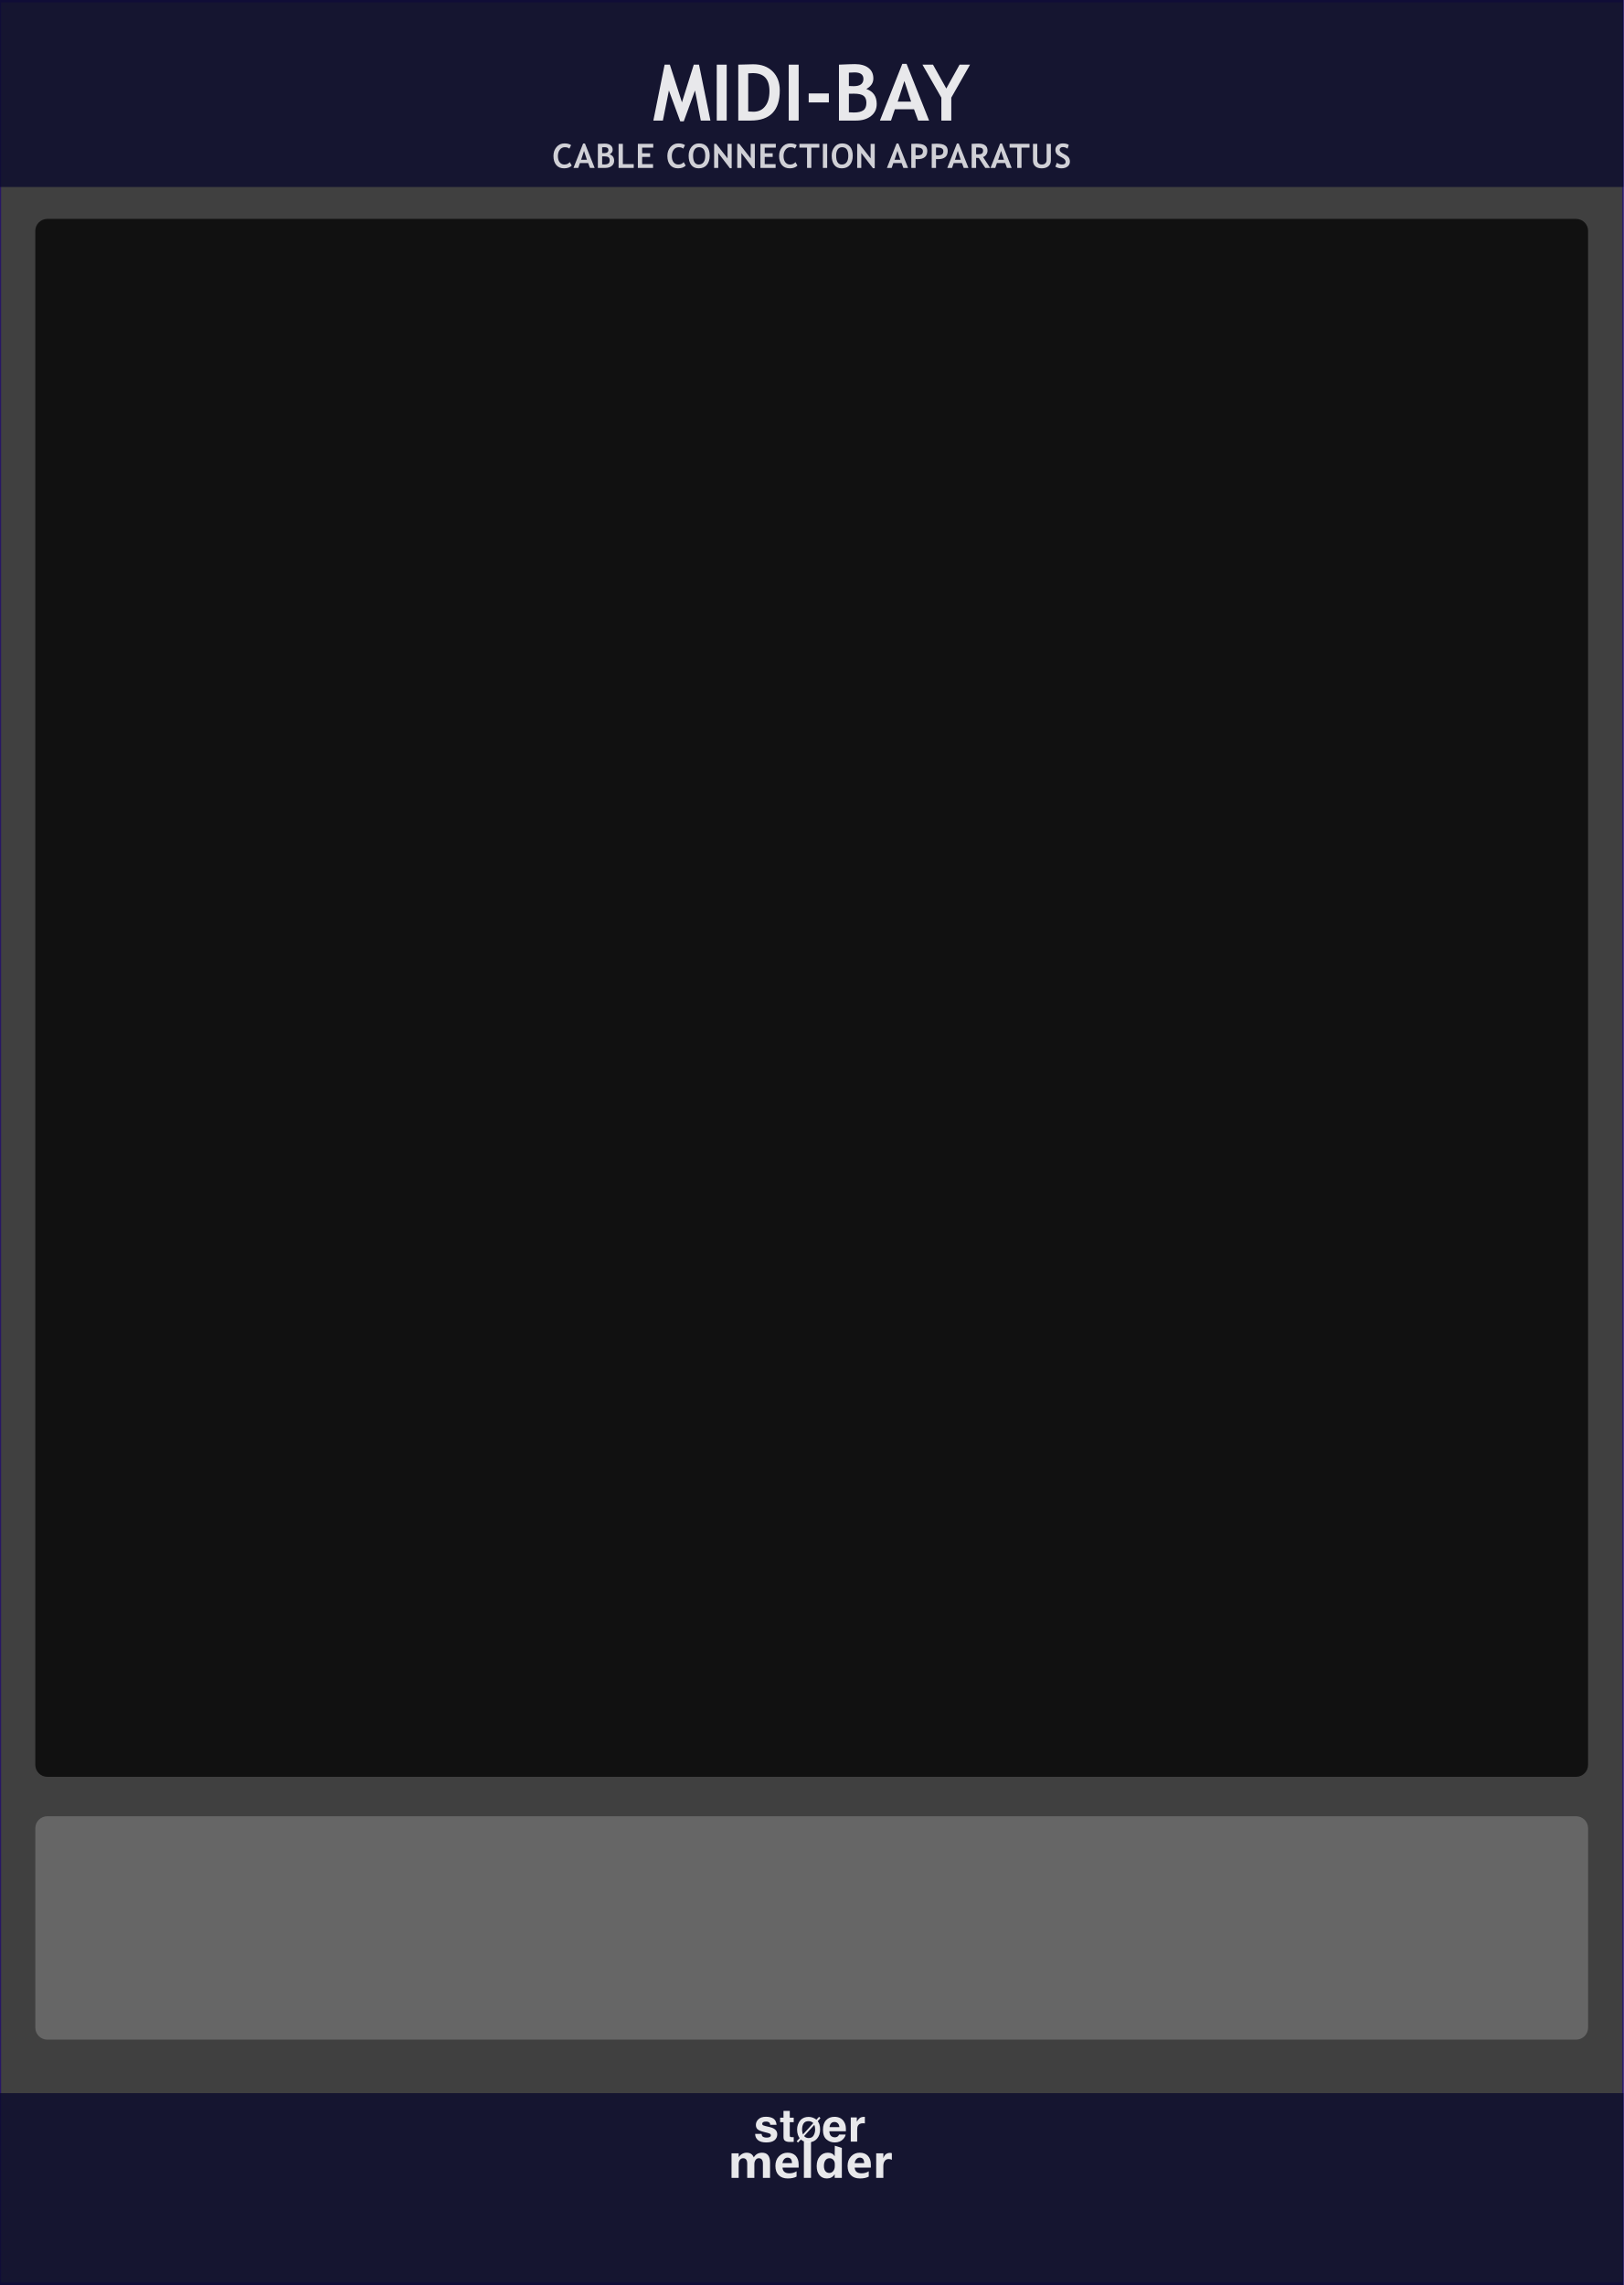
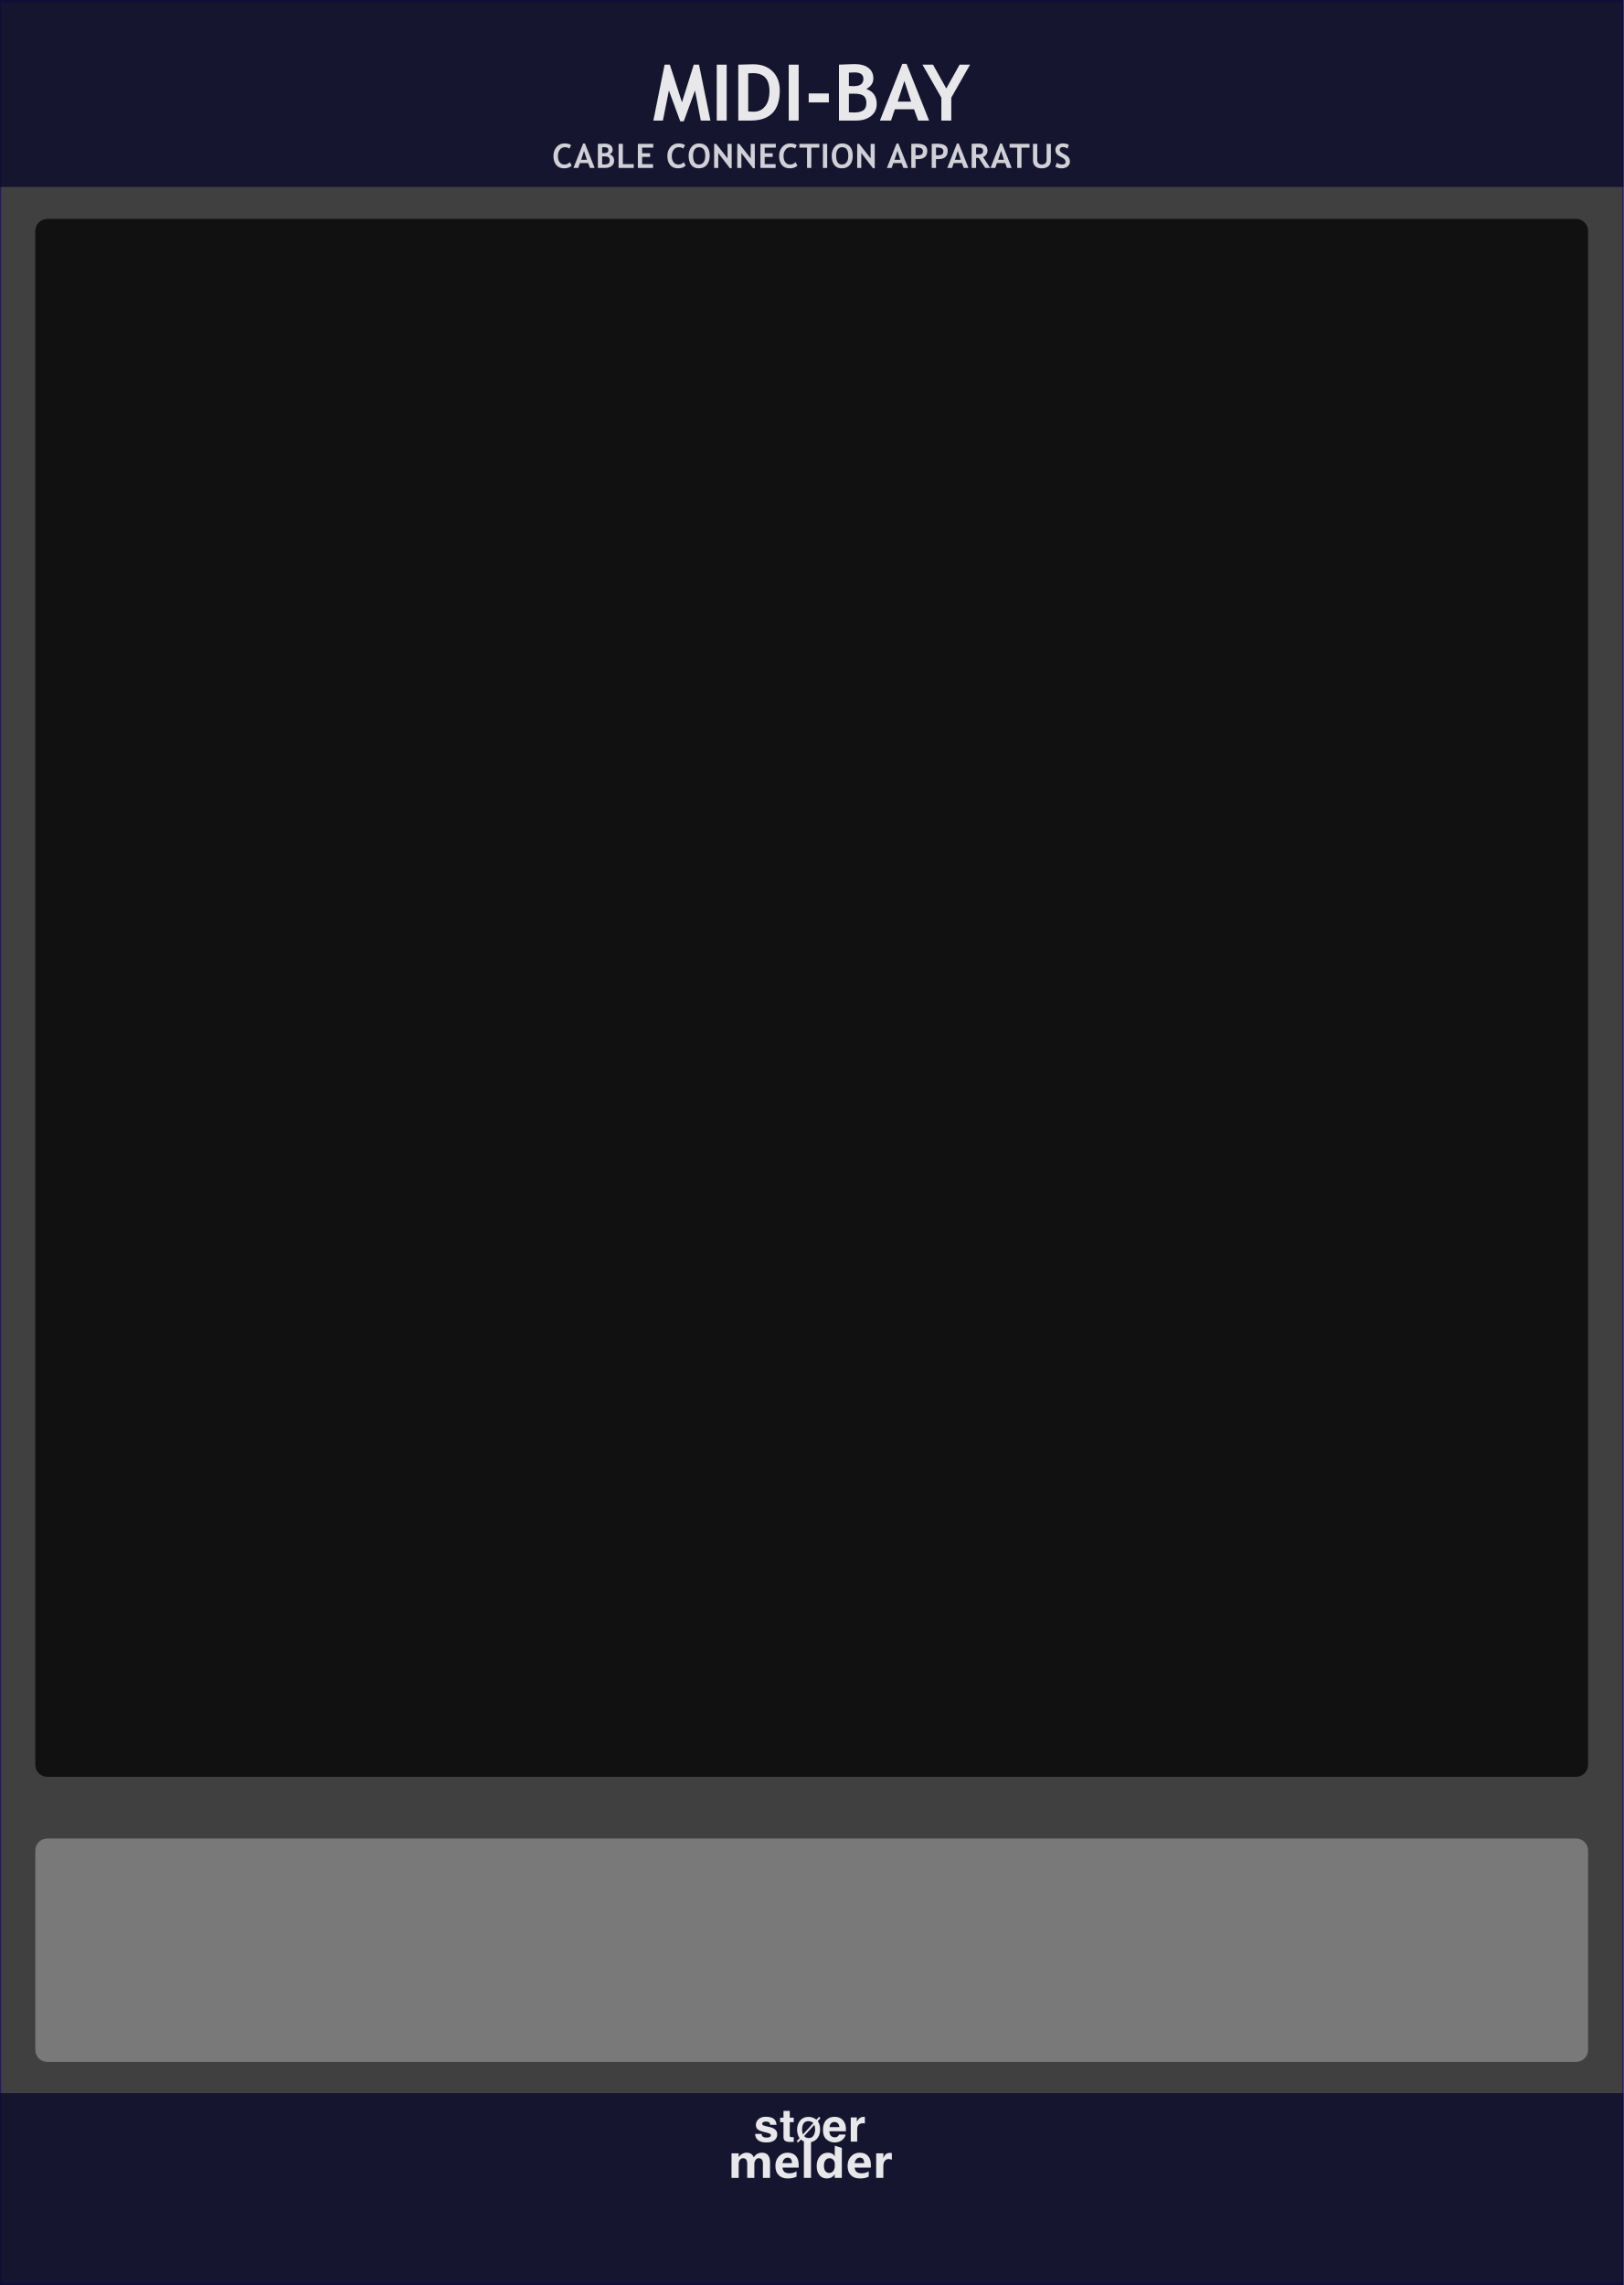
<svg xmlns="http://www.w3.org/2000/svg" width="100%" height="100%" viewBox="0 0 270 380" version="1.1" xml:space="preserve" style="fill-rule:evenodd;clip-rule:evenodd;stroke-linecap:round;stroke-linejoin:round;stroke-miterlimit:1.5;">
  <g id="panel" transform="matrix(0.834722,0,0,1.04324,-691.337,250.623)">
    <g transform="matrix(5.39101,0,0,0.958552,828.225,-240.235)">
      <rect x="0" y="0" width="60" height="380" style="fill:rgb(64,64,64);" />
    </g>
    <g transform="matrix(14.4423,0,0,25.5659,288.264,-292.473)">
      <rect x="37.388" y="2.043" width="22.397" height="14.247" style="fill:none;stroke:rgb(32,6,118);stroke-opacity:0.7;stroke-width:0.03px;" />
    </g>
    <g transform="matrix(1.91282,0,0,1.81823,885.674,-538.329)">
      <rect x="-30.034" y="347.456" width="169.102" height="16.91" style="fill:rgb(10,10,44);fill-opacity:0.8;" />
    </g>
    <g transform="matrix(1.91282,0,0,1.76292,885.674,-852.772)">
      <rect x="-30.034" y="347.456" width="169.102" height="16.91" style="fill:rgb(10,10,44);fill-opacity:0.8;" />
    </g>
    <g transform="matrix(1.198,0,0,0.958552,952.646,-221.017)">
      <g transform="matrix(13,0,0,13,4.67886,0)">
        <path d="M0.74,0L0.617,0L0.543,-0.385L0.399,0.01L0.354,0.01L0.209,-0.385L0.132,0L0.01,0L0.154,-0.715L0.221,-0.715L0.376,-0.233L0.527,-0.715L0.594,-0.715L0.74,0Z" style="fill:white;fill-opacity:0.9;fill-rule:nonzero;" />
      </g>
      <g transform="matrix(13,0,0,13,14.3654,0)">
        <rect x="0.076" y="-0.715" width="0.127" height="0.715" style="fill:white;fill-opacity:0.9;fill-rule:nonzero;" />
      </g>
      <g transform="matrix(13,0,0,13,17.9835,0)">
        <path d="M0.232,-0L0.073,-0L0.073,-0.715C0.174,-0.718 0.238,-0.72 0.264,-0.72C0.368,-0.72 0.451,-0.69 0.512,-0.629C0.573,-0.568 0.604,-0.487 0.604,-0.386C0.604,-0.129 0.48,-0 0.232,-0ZM0.2,-0.604L0.2,-0.116C0.221,-0.114 0.243,-0.113 0.267,-0.113C0.331,-0.113 0.381,-0.136 0.417,-0.183C0.454,-0.229 0.472,-0.294 0.472,-0.378C0.472,-0.531 0.401,-0.607 0.258,-0.607C0.245,-0.607 0.225,-0.606 0.2,-0.604Z" style="fill:white;fill-opacity:0.9;fill-rule:nonzero;" />
      </g>
      <g transform="matrix(13,0,0,13,26.3371,0)">
        <rect x="0.076" y="-0.715" width="0.127" height="0.715" style="fill:white;fill-opacity:0.9;fill-rule:nonzero;" />
      </g>
      <g transform="matrix(13,0,0,13,29.9552,0)">
        <rect x="0.053" y="-0.347" width="0.258" height="0.115" style="fill:white;fill-opacity:0.9;fill-rule:nonzero;" />
      </g>
      <g transform="matrix(13,0,0,13,34.7287,0)">
        <path d="M0.292,-0L0.073,-0L0.073,-0.715C0.17,-0.719 0.237,-0.722 0.276,-0.722C0.35,-0.722 0.408,-0.706 0.45,-0.674C0.492,-0.642 0.513,-0.597 0.513,-0.538C0.513,-0.481 0.483,-0.437 0.423,-0.404C0.512,-0.373 0.556,-0.309 0.556,-0.212C0.556,-0.147 0.532,-0.096 0.482,-0.057C0.433,-0.019 0.37,-0 0.292,-0ZM0.2,-0.613L0.2,-0.442C0.22,-0.441 0.24,-0.44 0.262,-0.44C0.344,-0.44 0.386,-0.471 0.386,-0.533C0.386,-0.588 0.348,-0.616 0.273,-0.616C0.253,-0.616 0.229,-0.615 0.2,-0.613ZM0.2,-0.343L0.2,-0.106C0.226,-0.104 0.247,-0.103 0.263,-0.103C0.319,-0.103 0.36,-0.113 0.386,-0.132C0.412,-0.151 0.424,-0.183 0.424,-0.228C0.424,-0.268 0.412,-0.298 0.389,-0.316C0.365,-0.335 0.323,-0.344 0.264,-0.344C0.252,-0.344 0.23,-0.344 0.2,-0.343Z" style="fill:white;fill-opacity:0.9;fill-rule:nonzero;" />
      </g>
      <g transform="matrix(13,0,0,13,42.4665,0)">
        <path d="M0.491,-0L0.438,-0.145L0.193,-0.145L0.144,-0L0.002,-0L0.288,-0.725L0.343,-0.725L0.631,-0L0.491,-0ZM0.315,-0.506L0.229,-0.242L0.401,-0.242L0.315,-0.506Z" style="fill:white;fill-opacity:0.9;fill-rule:nonzero;" />
      </g>
      <g transform="matrix(13,0,0,13,49.5378,0)">
        <path d="M0.371,-0.293L0.371,-0L0.244,-0L0.244,-0.293L0.002,-0.715L0.137,-0.715L0.307,-0.41L0.477,-0.715L0.611,-0.715L0.371,-0.293Z" style="fill:white;fill-opacity:0.9;fill-rule:nonzero;" />
      </g>
    </g>
    <g transform="matrix(0.840359,0,0,0.840359,157.921,16.2108)">
      <g transform="matrix(1.198,0,0,0.958552,893.633,-224.914)">
        <g transform="matrix(9,0,0,9,64.0056,347.267)">
          <path d="M0.919,-0L0.762,-0L0.762,-0.308C0.762,-0.391 0.732,-0.432 0.671,-0.432C0.643,-0.432 0.62,-0.42 0.602,-0.395C0.583,-0.369 0.574,-0.339 0.574,-0.303L0.574,-0L0.417,-0L0.417,-0.312C0.417,-0.392 0.387,-0.432 0.327,-0.432C0.298,-0.432 0.274,-0.42 0.256,-0.396C0.238,-0.372 0.229,-0.341 0.229,-0.301L0.229,-0L0.072,-0L0.072,-0.54L0.229,-0.54L0.229,-0.456L0.231,-0.456C0.25,-0.486 0.275,-0.51 0.307,-0.528C0.338,-0.545 0.371,-0.553 0.405,-0.553C0.481,-0.553 0.533,-0.519 0.561,-0.451C0.603,-0.519 0.663,-0.553 0.743,-0.553C0.86,-0.553 0.919,-0.481 0.919,-0.335L0.919,-0Z" style="fill:white;fill-opacity:0.9;fill-rule:nonzero;" />
        </g>
        <g transform="matrix(9,0,0,9,72.978,347.267)">
          <path d="M0.551,-0.226L0.196,-0.226C0.201,-0.142 0.252,-0.1 0.347,-0.1C0.407,-0.1 0.459,-0.115 0.505,-0.144L0.505,-0.028C0.456,-0.001 0.391,0.013 0.312,0.013C0.226,0.013 0.159,-0.011 0.111,-0.06C0.063,-0.108 0.04,-0.176 0.04,-0.262C0.04,-0.348 0.065,-0.419 0.116,-0.472C0.167,-0.526 0.23,-0.553 0.307,-0.553C0.384,-0.553 0.443,-0.53 0.487,-0.484C0.53,-0.437 0.551,-0.374 0.551,-0.292L0.551,-0.226ZM0.404,-0.324C0.404,-0.405 0.372,-0.445 0.306,-0.445C0.279,-0.445 0.255,-0.434 0.234,-0.412C0.214,-0.39 0.201,-0.361 0.195,-0.324L0.404,-0.324Z" style="fill:white;fill-opacity:0.9;fill-rule:nonzero;" />
        </g>
        <g transform="matrix(9,0,0,9,78.3513,347.267)">
          <rect x="0.069" y="-0.799" width="0.157" height="0.799" style="fill:white;fill-opacity:0.9;fill-rule:nonzero;" />
        </g>
        <g transform="matrix(9,0,0,9,81.1494,347.267)">
          <path d="M0.593,-0L0.436,-0L0.436,-0.076L0.433,-0.076C0.395,-0.017 0.339,0.013 0.264,0.013C0.195,0.013 0.141,-0.011 0.1,-0.06C0.06,-0.108 0.04,-0.174 0.04,-0.258C0.04,-0.346 0.062,-0.418 0.108,-0.472C0.153,-0.526 0.212,-0.553 0.286,-0.553C0.356,-0.553 0.405,-0.528 0.433,-0.477L0.436,-0.477L0.438,-0.707L0.593,-0.658L0.593,-0ZM0.438,-0.306C0.438,-0.342 0.427,-0.372 0.405,-0.396C0.383,-0.42 0.356,-0.432 0.323,-0.432C0.284,-0.432 0.254,-0.417 0.232,-0.386C0.21,-0.356 0.199,-0.315 0.199,-0.263C0.199,-0.213 0.21,-0.175 0.231,-0.148C0.252,-0.121 0.281,-0.108 0.318,-0.108C0.353,-0.108 0.382,-0.122 0.404,-0.15C0.427,-0.179 0.438,-0.215 0.438,-0.261L0.438,-0.306Z" style="fill:white;fill-opacity:0.9;fill-rule:nonzero;" />
        </g>
        <g transform="matrix(9,0,0,9,87.2654,347.267)">
          <path d="M0.551,-0.226L0.196,-0.226C0.201,-0.142 0.252,-0.1 0.347,-0.1C0.407,-0.1 0.459,-0.115 0.505,-0.144L0.505,-0.028C0.456,-0.001 0.391,0.013 0.312,0.013C0.226,0.013 0.159,-0.011 0.111,-0.06C0.063,-0.108 0.04,-0.176 0.04,-0.262C0.04,-0.348 0.065,-0.419 0.116,-0.472C0.167,-0.526 0.23,-0.553 0.307,-0.553C0.384,-0.553 0.443,-0.53 0.487,-0.484C0.53,-0.437 0.551,-0.374 0.551,-0.292L0.551,-0.226ZM0.404,-0.324C0.404,-0.405 0.372,-0.445 0.306,-0.445C0.279,-0.445 0.255,-0.434 0.234,-0.412C0.214,-0.39 0.201,-0.361 0.195,-0.324L0.404,-0.324Z" style="fill:white;fill-opacity:0.9;fill-rule:nonzero;" />
        </g>
        <g transform="matrix(9,0,0,9,92.6386,347.267)">
          <path d="M0.416,-0.397C0.397,-0.408 0.374,-0.414 0.346,-0.414C0.31,-0.414 0.282,-0.4 0.261,-0.373C0.24,-0.345 0.229,-0.308 0.229,-0.26L0.229,-0L0.072,-0L0.072,-0.54L0.229,-0.54L0.229,-0.438L0.231,-0.438C0.257,-0.512 0.305,-0.549 0.374,-0.549C0.392,-0.549 0.406,-0.547 0.416,-0.543L0.416,-0.397Z" style="fill:white;fill-opacity:0.9;fill-rule:nonzero;" />
        </g>
      </g>
      <g transform="matrix(1.198,0,0,0.958552,893.495,-231.786)">
        <g transform="matrix(9,0,0,9,69.1554,347.267)">
          <path d="M0.432,-0.508C0.473,-0.481 0.497,-0.435 0.503,-0.37L0.364,-0.37C0.362,-0.388 0.357,-0.402 0.349,-0.413C0.334,-0.431 0.308,-0.441 0.271,-0.441C0.241,-0.441 0.219,-0.436 0.206,-0.427C0.193,-0.417 0.187,-0.406 0.187,-0.394C0.187,-0.378 0.194,-0.366 0.208,-0.359C0.221,-0.351 0.27,-0.339 0.353,-0.32C0.408,-0.307 0.449,-0.288 0.477,-0.261C0.504,-0.235 0.518,-0.201 0.518,-0.161C0.518,-0.108 0.498,-0.065 0.459,-0.032C0.42,0.001 0.359,0.018 0.277,0.018C0.194,0.018 0.132,0 0.092,-0.035C0.052,-0.07 0.032,-0.115 0.032,-0.17L0.173,-0.17C0.176,-0.145 0.183,-0.128 0.192,-0.117C0.21,-0.099 0.242,-0.089 0.288,-0.089C0.315,-0.089 0.337,-0.093 0.353,-0.102C0.369,-0.11 0.377,-0.122 0.377,-0.138C0.377,-0.154 0.371,-0.166 0.358,-0.174C0.345,-0.182 0.297,-0.196 0.213,-0.216C0.153,-0.231 0.11,-0.25 0.085,-0.272C0.061,-0.294 0.048,-0.326 0.048,-0.368C0.048,-0.417 0.068,-0.459 0.106,-0.494C0.145,-0.53 0.199,-0.547 0.269,-0.547C0.335,-0.547 0.39,-0.534 0.432,-0.508Z" style="fill:white;fill-opacity:0.9;fill-rule:nonzero;" />
        </g>
        <g transform="matrix(9,0,0,9,74.2958,347.267)">
          <path d="M0.309,-0.099L0.309,0.005L0.243,0.007C0.177,0.01 0.132,-0.002 0.108,-0.027C0.092,-0.043 0.084,-0.067 0.084,-0.101L0.084,-0.428L0.01,-0.428L0.01,-0.527L0.084,-0.527L0.084,-0.676L0.222,-0.676L0.222,-0.527L0.309,-0.527L0.309,-0.428L0.222,-0.428L0.222,-0.147C0.222,-0.125 0.225,-0.112 0.23,-0.106C0.236,-0.101 0.253,-0.098 0.281,-0.098C0.285,-0.098 0.29,-0.098 0.295,-0.098C0.299,-0.099 0.304,-0.099 0.309,-0.099Z" style="fill:white;fill-opacity:0.9;fill-rule:nonzero;" />
        </g>
        <g transform="matrix(6.6,0,0,6.6,77.4278,347.267)">
          <path d="M0.393,-0.742C0.436,-0.742 0.477,-0.735 0.518,-0.72C0.559,-0.706 0.595,-0.685 0.627,-0.658L0.707,-0.745L0.749,-0.706L0.667,-0.614C0.685,-0.592 0.701,-0.561 0.716,-0.521C0.731,-0.479 0.738,-0.426 0.738,-0.361C0.738,-0.248 0.706,-0.156 0.642,-0.085C0.579,-0.015 0.496,0.02 0.393,0.02C0.353,0.02 0.314,0.014 0.274,0.002C0.235,-0.01 0.197,-0.032 0.162,-0.063L0.076,0.028L0.035,-0.011L0.124,-0.104C0.105,-0.129 0.088,-0.161 0.074,-0.2C0.057,-0.246 0.048,-0.3 0.048,-0.361C0.048,-0.473 0.084,-0.57 0.155,-0.651C0.216,-0.711 0.295,-0.742 0.393,-0.742ZM0.207,-0.273C0.21,-0.257 0.216,-0.238 0.224,-0.215L0.533,-0.555C0.521,-0.57 0.503,-0.584 0.48,-0.595C0.457,-0.608 0.428,-0.614 0.393,-0.614C0.323,-0.614 0.273,-0.591 0.243,-0.545C0.213,-0.499 0.198,-0.438 0.198,-0.361C0.198,-0.329 0.201,-0.3 0.207,-0.273ZM0.321,-0.121C0.344,-0.112 0.368,-0.107 0.393,-0.107C0.463,-0.107 0.513,-0.134 0.543,-0.186C0.574,-0.238 0.589,-0.297 0.589,-0.361C0.589,-0.382 0.588,-0.403 0.585,-0.423C0.581,-0.454 0.574,-0.481 0.564,-0.503L0.258,-0.167C0.277,-0.145 0.298,-0.13 0.321,-0.121Z" style="fill:white;fill-opacity:0.9;fill-rule:nonzero;" />
        </g>
        <g transform="matrix(9,0,0,9,82.6605,347.267)">
          <path d="M0.521,-0.156C0.517,-0.125 0.5,-0.093 0.471,-0.06C0.426,-0.008 0.362,0.018 0.28,0.018C0.212,0.018 0.152,-0.004 0.101,-0.048C0.049,-0.091 0.023,-0.162 0.023,-0.261C0.023,-0.353 0.046,-0.424 0.093,-0.473C0.14,-0.522 0.2,-0.546 0.275,-0.546C0.319,-0.546 0.359,-0.538 0.395,-0.521C0.43,-0.505 0.459,-0.479 0.482,-0.443C0.503,-0.411 0.517,-0.375 0.523,-0.333C0.527,-0.309 0.528,-0.273 0.527,-0.228L0.163,-0.228C0.165,-0.174 0.182,-0.137 0.213,-0.115C0.233,-0.102 0.256,-0.095 0.283,-0.095C0.311,-0.095 0.335,-0.103 0.353,-0.12C0.362,-0.128 0.371,-0.141 0.378,-0.156L0.521,-0.156ZM0.383,-0.319C0.381,-0.356 0.369,-0.384 0.349,-0.403C0.329,-0.422 0.305,-0.432 0.275,-0.432C0.243,-0.432 0.218,-0.422 0.2,-0.401C0.182,-0.381 0.171,-0.354 0.167,-0.319L0.383,-0.319Z" style="fill:white;fill-opacity:0.9;fill-rule:nonzero;" />
        </g>
        <g transform="matrix(9,0,0,9,87.8009,347.267)">
          <path d="M0.333,-0.404C0.277,-0.404 0.239,-0.386 0.22,-0.349C0.209,-0.329 0.204,-0.297 0.204,-0.254L0.204,-0L0.063,-0L0.063,-0.532L0.196,-0.532L0.196,-0.439C0.218,-0.475 0.236,-0.499 0.252,-0.512C0.278,-0.534 0.312,-0.545 0.354,-0.545C0.357,-0.545 0.366,-0.544 0.373,-0.544L0.373,-0.401C0.364,-0.402 0.356,-0.403 0.349,-0.403C0.342,-0.404 0.337,-0.404 0.333,-0.404Z" style="fill:white;fill-opacity:0.9;fill-rule:nonzero;" />
        </g>
      </g>
    </g>
-     <g transform="matrix(4.54787,4.62692e-17,-2.35835e-17,-1.32993,812.032,160.608)">
-       <path d="M73.138,58.365C73.138,57.57 72.901,56.924 72.611,56.924L5.634,56.924C5.343,56.924 5.107,57.57 5.107,58.365L5.107,82.262C5.107,83.058 5.343,83.704 5.634,83.704L72.611,83.704C72.901,83.704 73.138,83.058 73.138,82.262L73.138,58.365Z" style="fill:white;fill-opacity:0.2;" />
+     <g transform="matrix(4.54787,4.62692e-17,-2.35835e-17,-1.32993,812.032,164.157)">
+       <path d="M73.138,58.365C73.138,57.57 72.901,56.924 72.611,56.924L5.634,56.924C5.343,56.924 5.107,57.57 5.107,58.365L5.107,82.262C5.107,83.058 5.343,83.704 5.634,83.704L72.611,83.704C72.901,83.704 73.138,83.058 73.138,82.262L73.138,58.365Z" style="fill:white;fill-opacity:0.3;" />
    </g>
    <g transform="matrix(4.54787,0,0,9.27369,812.032,-733.237)">
      <path d="M73.138,57.13C73.138,57.016 72.901,56.924 72.611,56.924L5.634,56.924C5.343,56.924 5.107,57.016 5.107,57.13L5.107,83.497C5.107,83.611 5.343,83.704 5.634,83.704L72.611,83.704C72.901,83.704 73.138,83.611 73.138,83.497L73.138,57.13Z" style="fill:rgb(13,13,13);fill-opacity:0.9;" />
    </g>
    <g transform="matrix(1.198,0,0,0.958552,904.826,-264.611)">
      <g transform="matrix(5.6,0,0,5.6,27.8911,53.3564)">
        <path d="M0.563,-0.677L0.511,-0.572C0.483,-0.601 0.437,-0.615 0.375,-0.615C0.315,-0.615 0.266,-0.59 0.228,-0.54C0.19,-0.49 0.171,-0.427 0.171,-0.35C0.171,-0.274 0.189,-0.213 0.224,-0.168C0.259,-0.123 0.306,-0.101 0.365,-0.101C0.433,-0.101 0.485,-0.125 0.523,-0.173L0.583,-0.07C0.531,-0.015 0.455,0.012 0.355,0.012C0.255,0.012 0.177,-0.021 0.122,-0.086C0.067,-0.152 0.039,-0.242 0.039,-0.355C0.039,-0.461 0.07,-0.55 0.131,-0.621C0.192,-0.692 0.271,-0.728 0.367,-0.728C0.449,-0.728 0.514,-0.711 0.563,-0.677Z" style="fill:white;fill-opacity:0.8;fill-rule:nonzero;" />
      </g>
      <g transform="matrix(5.6,0,0,5.6,31.4293,53.3564)">
        <path d="M0.491,-0L0.438,-0.145L0.193,-0.145L0.144,-0L0.002,-0L0.288,-0.725L0.343,-0.725L0.631,-0L0.491,-0ZM0.315,-0.506L0.229,-0.242L0.401,-0.242L0.315,-0.506Z" style="fill:white;fill-opacity:0.8;fill-rule:nonzero;" />
      </g>
      <g transform="matrix(5.6,0,0,5.6,35.0878,53.3564)">
        <path d="M0.292,-0L0.073,-0L0.073,-0.715C0.17,-0.719 0.237,-0.722 0.276,-0.722C0.35,-0.722 0.408,-0.706 0.45,-0.674C0.492,-0.642 0.513,-0.597 0.513,-0.538C0.513,-0.481 0.483,-0.437 0.423,-0.404C0.512,-0.373 0.556,-0.309 0.556,-0.212C0.556,-0.147 0.532,-0.096 0.482,-0.057C0.433,-0.019 0.37,-0 0.292,-0ZM0.2,-0.613L0.2,-0.442C0.22,-0.441 0.24,-0.44 0.262,-0.44C0.344,-0.44 0.386,-0.471 0.386,-0.533C0.386,-0.588 0.348,-0.616 0.273,-0.616C0.253,-0.616 0.229,-0.615 0.2,-0.613ZM0.2,-0.343L0.2,-0.106C0.226,-0.104 0.247,-0.103 0.263,-0.103C0.319,-0.103 0.36,-0.113 0.386,-0.132C0.412,-0.151 0.424,-0.183 0.424,-0.228C0.424,-0.268 0.412,-0.298 0.389,-0.316C0.365,-0.335 0.323,-0.344 0.264,-0.344C0.252,-0.344 0.23,-0.344 0.2,-0.343Z" style="fill:white;fill-opacity:0.8;fill-rule:nonzero;" />
      </g>
      <g transform="matrix(5.6,0,0,5.6,38.533,53.3564)">
        <path d="M0.073,-0L0.073,-0.715L0.2,-0.715L0.2,-0.113L0.523,-0.113L0.523,-0L0.073,-0Z" style="fill:white;fill-opacity:0.8;fill-rule:nonzero;" />
      </g>
      <g transform="matrix(5.6,0,0,5.6,41.7403,53.3564)">
        <path d="M0.2,-0.603L0.2,-0.435L0.437,-0.435L0.437,-0.327L0.2,-0.327L0.2,-0.113L0.524,-0.113L0.524,-0L0.073,-0L0.073,-0.715L0.53,-0.715L0.53,-0.603L0.2,-0.603Z" style="fill:white;fill-opacity:0.8;fill-rule:nonzero;" />
      </g>
      <g transform="matrix(5.6,0,0,5.6,46.8369,53.3564)">
        <path d="M0.563,-0.677L0.511,-0.572C0.483,-0.601 0.437,-0.615 0.375,-0.615C0.315,-0.615 0.266,-0.59 0.228,-0.54C0.19,-0.49 0.171,-0.427 0.171,-0.35C0.171,-0.274 0.189,-0.213 0.224,-0.168C0.259,-0.123 0.306,-0.101 0.365,-0.101C0.433,-0.101 0.485,-0.125 0.523,-0.173L0.583,-0.07C0.531,-0.015 0.455,0.012 0.355,0.012C0.255,0.012 0.177,-0.021 0.122,-0.086C0.067,-0.152 0.039,-0.242 0.039,-0.355C0.039,-0.461 0.07,-0.55 0.131,-0.621C0.192,-0.692 0.271,-0.728 0.367,-0.728C0.449,-0.728 0.514,-0.711 0.563,-0.677Z" style="fill:white;fill-opacity:0.8;fill-rule:nonzero;" />
      </g>
      <g transform="matrix(5.6,0,0,5.6,50.3751,53.3564)">
        <path d="M0.039,-0.364C0.039,-0.466 0.067,-0.552 0.123,-0.622C0.179,-0.693 0.253,-0.728 0.347,-0.728C0.45,-0.728 0.528,-0.696 0.583,-0.632C0.637,-0.569 0.664,-0.479 0.664,-0.364C0.664,-0.249 0.636,-0.157 0.579,-0.089C0.522,-0.022 0.441,0.012 0.337,0.012C0.241,0.012 0.167,-0.021 0.116,-0.088C0.065,-0.155 0.039,-0.247 0.039,-0.364ZM0.171,-0.364C0.171,-0.28 0.185,-0.215 0.213,-0.169C0.242,-0.124 0.283,-0.101 0.337,-0.101C0.4,-0.101 0.449,-0.123 0.482,-0.168C0.516,-0.213 0.532,-0.278 0.532,-0.364C0.532,-0.531 0.47,-0.615 0.347,-0.615C0.29,-0.615 0.247,-0.593 0.216,-0.547C0.186,-0.502 0.171,-0.441 0.171,-0.364Z" style="fill:white;fill-opacity:0.8;fill-rule:nonzero;" />
      </g>
      <g transform="matrix(5.6,0,0,5.6,54.4246,53.3564)">
        <path d="M0.542,0.01L0.195,-0.443L0.195,0L0.073,0L0.073,-0.715L0.134,-0.715L0.472,-0.284L0.472,-0.715L0.594,-0.715L0.594,0.01L0.542,0.01Z" style="fill:white;fill-opacity:0.8;fill-rule:nonzero;" />
      </g>
      <g transform="matrix(5.6,0,0,5.6,58.2745,53.3564)">
        <path d="M0.542,0.01L0.195,-0.443L0.195,0L0.073,0L0.073,-0.715L0.134,-0.715L0.472,-0.284L0.472,-0.715L0.594,-0.715L0.594,0.01L0.542,0.01Z" style="fill:white;fill-opacity:0.8;fill-rule:nonzero;" />
      </g>
      <g transform="matrix(5.6,0,0,5.6,62.1244,53.3564)">
        <path d="M0.2,-0.603L0.2,-0.435L0.437,-0.435L0.437,-0.327L0.2,-0.327L0.2,-0.113L0.524,-0.113L0.524,-0L0.073,-0L0.073,-0.715L0.53,-0.715L0.53,-0.603L0.2,-0.603Z" style="fill:white;fill-opacity:0.8;fill-rule:nonzero;" />
      </g>
      <g transform="matrix(5.6,0,0,5.6,65.4219,53.3564)">
        <path d="M0.563,-0.677L0.511,-0.572C0.483,-0.601 0.437,-0.615 0.375,-0.615C0.315,-0.615 0.266,-0.59 0.228,-0.54C0.19,-0.49 0.171,-0.427 0.171,-0.35C0.171,-0.274 0.189,-0.213 0.224,-0.168C0.259,-0.123 0.306,-0.101 0.365,-0.101C0.433,-0.101 0.485,-0.125 0.523,-0.173L0.583,-0.07C0.531,-0.015 0.455,0.012 0.355,0.012C0.255,0.012 0.177,-0.021 0.122,-0.086C0.067,-0.152 0.039,-0.242 0.039,-0.355C0.039,-0.461 0.07,-0.55 0.131,-0.621C0.192,-0.692 0.271,-0.728 0.367,-0.728C0.449,-0.728 0.514,-0.711 0.563,-0.677Z" style="fill:white;fill-opacity:0.8;fill-rule:nonzero;" />
      </g>
      <g transform="matrix(5.6,0,0,5.6,68.9601,53.3564)">
        <path d="M0.364,-0.603L0.364,-0L0.237,-0L0.237,-0.603L0.01,-0.603L0.01,-0.715L0.602,-0.715L0.602,-0.603L0.364,-0.603Z" style="fill:white;fill-opacity:0.8;fill-rule:nonzero;" />
      </g>
      <g transform="matrix(5.6,0,0,5.6,72.4983,53.3564)">
        <rect x="0.076" y="-0.715" width="0.127" height="0.715" style="fill:white;fill-opacity:0.8;fill-rule:nonzero;" />
      </g>
      <g transform="matrix(5.6,0,0,5.6,74.1689,53.3564)">
        <path d="M0.039,-0.364C0.039,-0.466 0.067,-0.552 0.123,-0.622C0.179,-0.693 0.253,-0.728 0.347,-0.728C0.45,-0.728 0.528,-0.696 0.583,-0.632C0.637,-0.569 0.664,-0.479 0.664,-0.364C0.664,-0.249 0.636,-0.157 0.579,-0.089C0.522,-0.022 0.441,0.012 0.337,0.012C0.241,0.012 0.167,-0.021 0.116,-0.088C0.065,-0.155 0.039,-0.247 0.039,-0.364ZM0.171,-0.364C0.171,-0.28 0.185,-0.215 0.213,-0.169C0.242,-0.124 0.283,-0.101 0.337,-0.101C0.4,-0.101 0.449,-0.123 0.482,-0.168C0.516,-0.213 0.532,-0.278 0.532,-0.364C0.532,-0.531 0.47,-0.615 0.347,-0.615C0.29,-0.615 0.247,-0.593 0.216,-0.547C0.186,-0.502 0.171,-0.441 0.171,-0.364Z" style="fill:white;fill-opacity:0.8;fill-rule:nonzero;" />
      </g>
      <g transform="matrix(5.6,0,0,5.6,78.2184,53.3564)">
        <path d="M0.542,0.01L0.195,-0.443L0.195,0L0.073,0L0.073,-0.715L0.134,-0.715L0.472,-0.284L0.472,-0.715L0.594,-0.715L0.594,0.01L0.542,0.01Z" style="fill:white;fill-opacity:0.8;fill-rule:nonzero;" />
      </g>
      <g transform="matrix(5.6,0,0,5.6,83.5584,53.3564)">
        <path d="M0.491,-0L0.438,-0.145L0.193,-0.145L0.144,-0L0.002,-0L0.288,-0.725L0.343,-0.725L0.631,-0L0.491,-0ZM0.315,-0.506L0.229,-0.242L0.401,-0.242L0.315,-0.506Z" style="fill:white;fill-opacity:0.8;fill-rule:nonzero;" />
      </g>
      <g transform="matrix(5.6,0,0,5.6,87.2169,53.3564)">
        <path d="M0.2,-0.263L0.2,-0L0.073,-0L0.073,-0.715C0.158,-0.718 0.207,-0.72 0.222,-0.72C0.335,-0.72 0.417,-0.703 0.469,-0.668C0.522,-0.634 0.548,-0.579 0.548,-0.506C0.548,-0.342 0.451,-0.26 0.258,-0.26C0.243,-0.26 0.224,-0.261 0.2,-0.263ZM0.2,-0.605L0.2,-0.376C0.222,-0.374 0.239,-0.373 0.251,-0.373C0.309,-0.373 0.351,-0.382 0.378,-0.402C0.405,-0.421 0.418,-0.452 0.418,-0.496C0.418,-0.57 0.358,-0.607 0.239,-0.607C0.225,-0.607 0.213,-0.607 0.2,-0.605Z" style="fill:white;fill-opacity:0.8;fill-rule:nonzero;" />
      </g>
      <g transform="matrix(5.6,0,0,5.6,90.6156,53.3564)">
        <path d="M0.2,-0.263L0.2,-0L0.073,-0L0.073,-0.715C0.158,-0.718 0.207,-0.72 0.222,-0.72C0.335,-0.72 0.417,-0.703 0.469,-0.668C0.522,-0.634 0.548,-0.579 0.548,-0.506C0.548,-0.342 0.451,-0.26 0.258,-0.26C0.243,-0.26 0.224,-0.261 0.2,-0.263ZM0.2,-0.605L0.2,-0.376C0.222,-0.374 0.239,-0.373 0.251,-0.373C0.309,-0.373 0.351,-0.382 0.378,-0.402C0.405,-0.421 0.418,-0.452 0.418,-0.496C0.418,-0.57 0.358,-0.607 0.239,-0.607C0.225,-0.607 0.213,-0.607 0.2,-0.605Z" style="fill:white;fill-opacity:0.8;fill-rule:nonzero;" />
      </g>
      <g transform="matrix(5.6,0,0,5.6,93.5987,53.3564)">
        <path d="M0.491,-0L0.438,-0.145L0.193,-0.145L0.144,-0L0.002,-0L0.288,-0.725L0.343,-0.725L0.631,-0L0.491,-0ZM0.315,-0.506L0.229,-0.242L0.401,-0.242L0.315,-0.506Z" style="fill:white;fill-opacity:0.8;fill-rule:nonzero;" />
      </g>
      <g transform="matrix(5.6,0,0,5.6,97.2572,53.3564)">
        <path d="M0.477,-0L0.286,-0.295C0.266,-0.296 0.24,-0.297 0.205,-0.299L0.205,-0L0.073,-0L0.073,-0.715C0.08,-0.715 0.108,-0.717 0.156,-0.719C0.204,-0.721 0.242,-0.723 0.271,-0.723C0.453,-0.723 0.544,-0.652 0.544,-0.512C0.544,-0.469 0.531,-0.431 0.506,-0.396C0.481,-0.361 0.45,-0.337 0.412,-0.322L0.623,-0L0.477,-0ZM0.205,-0.605L0.205,-0.406C0.229,-0.404 0.246,-0.403 0.259,-0.403C0.312,-0.403 0.351,-0.411 0.375,-0.426C0.4,-0.441 0.412,-0.47 0.412,-0.513C0.412,-0.548 0.399,-0.573 0.373,-0.587C0.346,-0.601 0.305,-0.608 0.248,-0.608C0.234,-0.608 0.22,-0.607 0.205,-0.605Z" style="fill:white;fill-opacity:0.8;fill-rule:nonzero;" />
      </g>
      <g transform="matrix(5.6,0,0,5.6,100.79,53.3564)">
        <path d="M0.491,-0L0.438,-0.145L0.193,-0.145L0.144,-0L0.002,-0L0.288,-0.725L0.343,-0.725L0.631,-0L0.491,-0ZM0.315,-0.506L0.229,-0.242L0.401,-0.242L0.315,-0.506Z" style="fill:white;fill-opacity:0.8;fill-rule:nonzero;" />
      </g>
      <g transform="matrix(5.6,0,0,5.6,103.918,53.3564)">
        <path d="M0.364,-0.603L0.364,-0L0.237,-0L0.237,-0.603L0.01,-0.603L0.01,-0.715L0.602,-0.715L0.602,-0.603L0.364,-0.603Z" style="fill:white;fill-opacity:0.8;fill-rule:nonzero;" />
      </g>
      <g transform="matrix(5.6,0,0,5.6,107.456,53.3564)">
        <path d="M0.073,-0.715L0.2,-0.715L0.2,-0.23C0.2,-0.192 0.212,-0.161 0.235,-0.137C0.259,-0.113 0.291,-0.101 0.332,-0.101C0.378,-0.101 0.414,-0.112 0.439,-0.136C0.465,-0.16 0.478,-0.192 0.478,-0.233L0.478,-0.715L0.604,-0.715L0.604,-0.223C0.604,-0.15 0.58,-0.092 0.531,-0.05C0.481,-0.009 0.415,0.012 0.333,0.012C0.25,0.012 0.186,-0.008 0.141,-0.049C0.096,-0.09 0.073,-0.148 0.073,-0.224L0.073,-0.715Z" style="fill:white;fill-opacity:0.8;fill-rule:nonzero;" />
      </g>
      <g transform="matrix(5.6,0,0,5.6,111.363,53.3564)">
        <path d="M0.039,-0.04L0.086,-0.153C0.136,-0.118 0.185,-0.101 0.234,-0.101C0.308,-0.101 0.346,-0.127 0.346,-0.179C0.346,-0.203 0.337,-0.226 0.319,-0.249C0.302,-0.271 0.266,-0.295 0.211,-0.323C0.156,-0.351 0.119,-0.373 0.1,-0.391C0.081,-0.409 0.066,-0.43 0.056,-0.454C0.046,-0.479 0.041,-0.506 0.041,-0.535C0.041,-0.59 0.061,-0.636 0.101,-0.673C0.142,-0.709 0.194,-0.728 0.257,-0.728C0.34,-0.728 0.401,-0.712 0.439,-0.681L0.401,-0.572C0.356,-0.604 0.309,-0.62 0.26,-0.62C0.23,-0.62 0.208,-0.612 0.192,-0.596C0.176,-0.581 0.167,-0.561 0.167,-0.536C0.167,-0.495 0.213,-0.452 0.304,-0.408C0.352,-0.385 0.386,-0.363 0.407,-0.344C0.428,-0.324 0.444,-0.301 0.456,-0.275C0.467,-0.248 0.472,-0.219 0.472,-0.187C0.472,-0.129 0.449,-0.081 0.404,-0.044C0.358,-0.007 0.297,0.012 0.22,0.012C0.153,0.012 0.093,-0.005 0.039,-0.04Z" style="fill:white;fill-opacity:0.8;fill-rule:nonzero;" />
      </g>
    </g>
  </g>
</svg>
